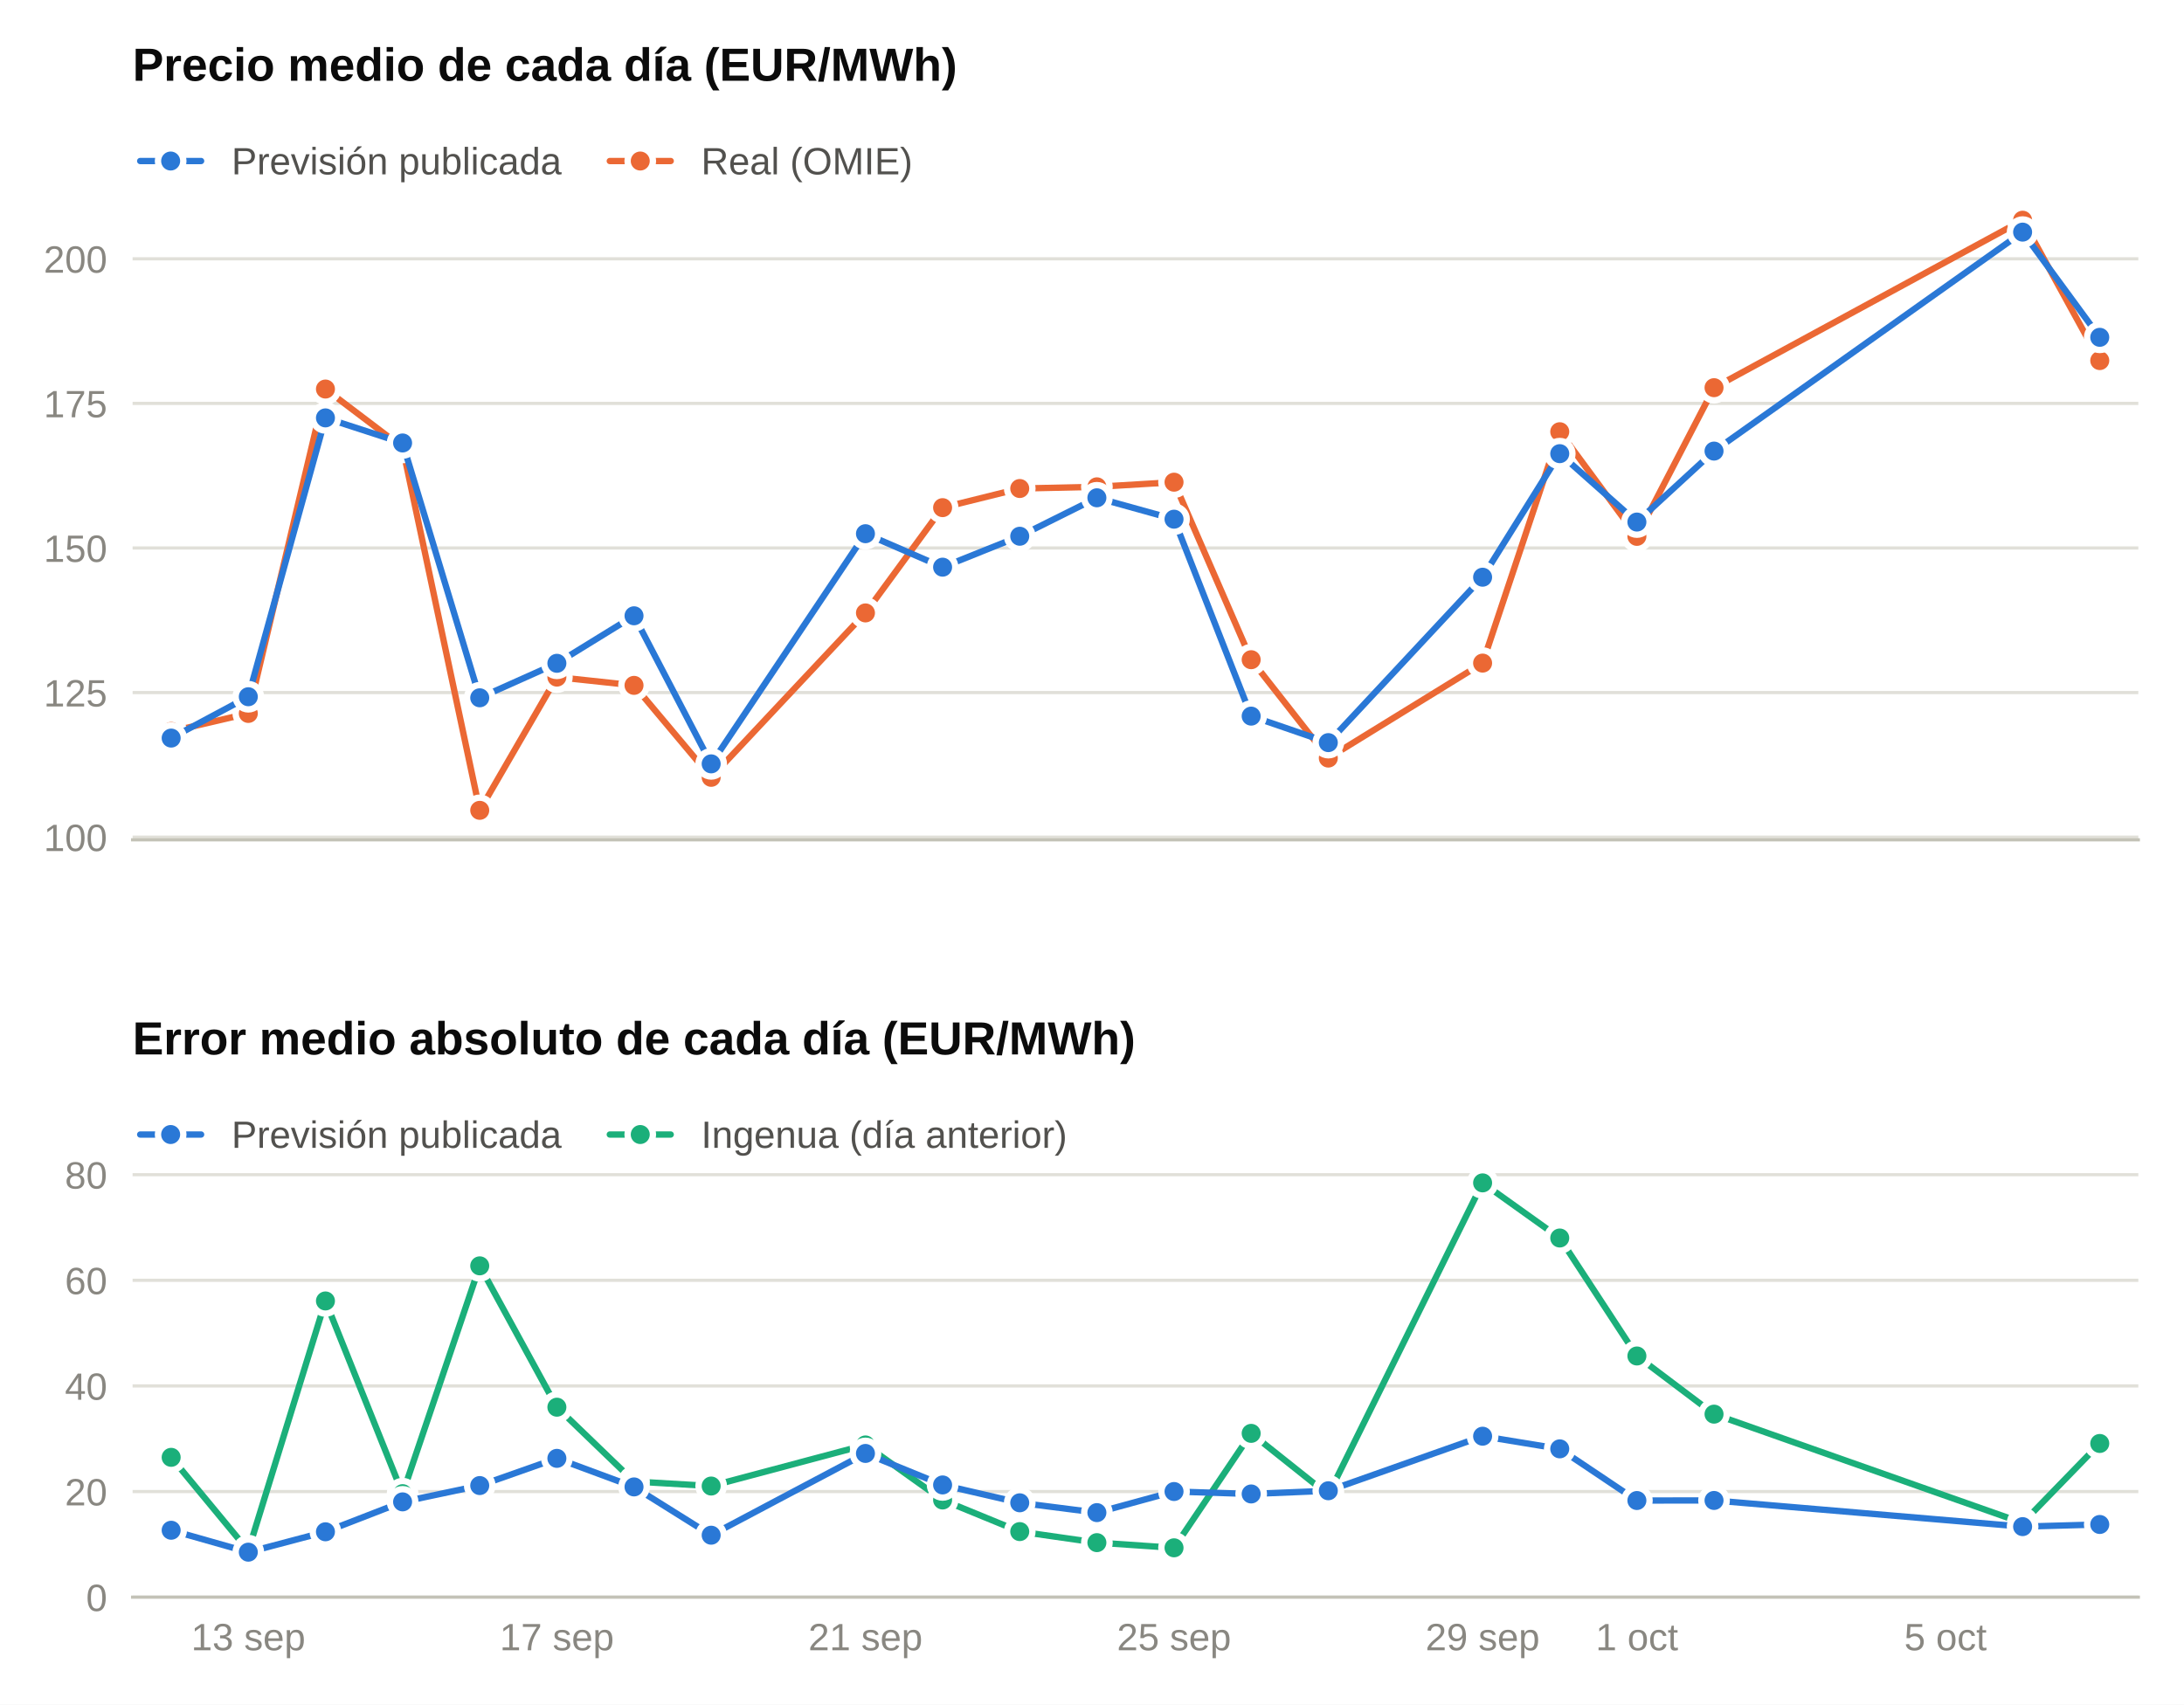
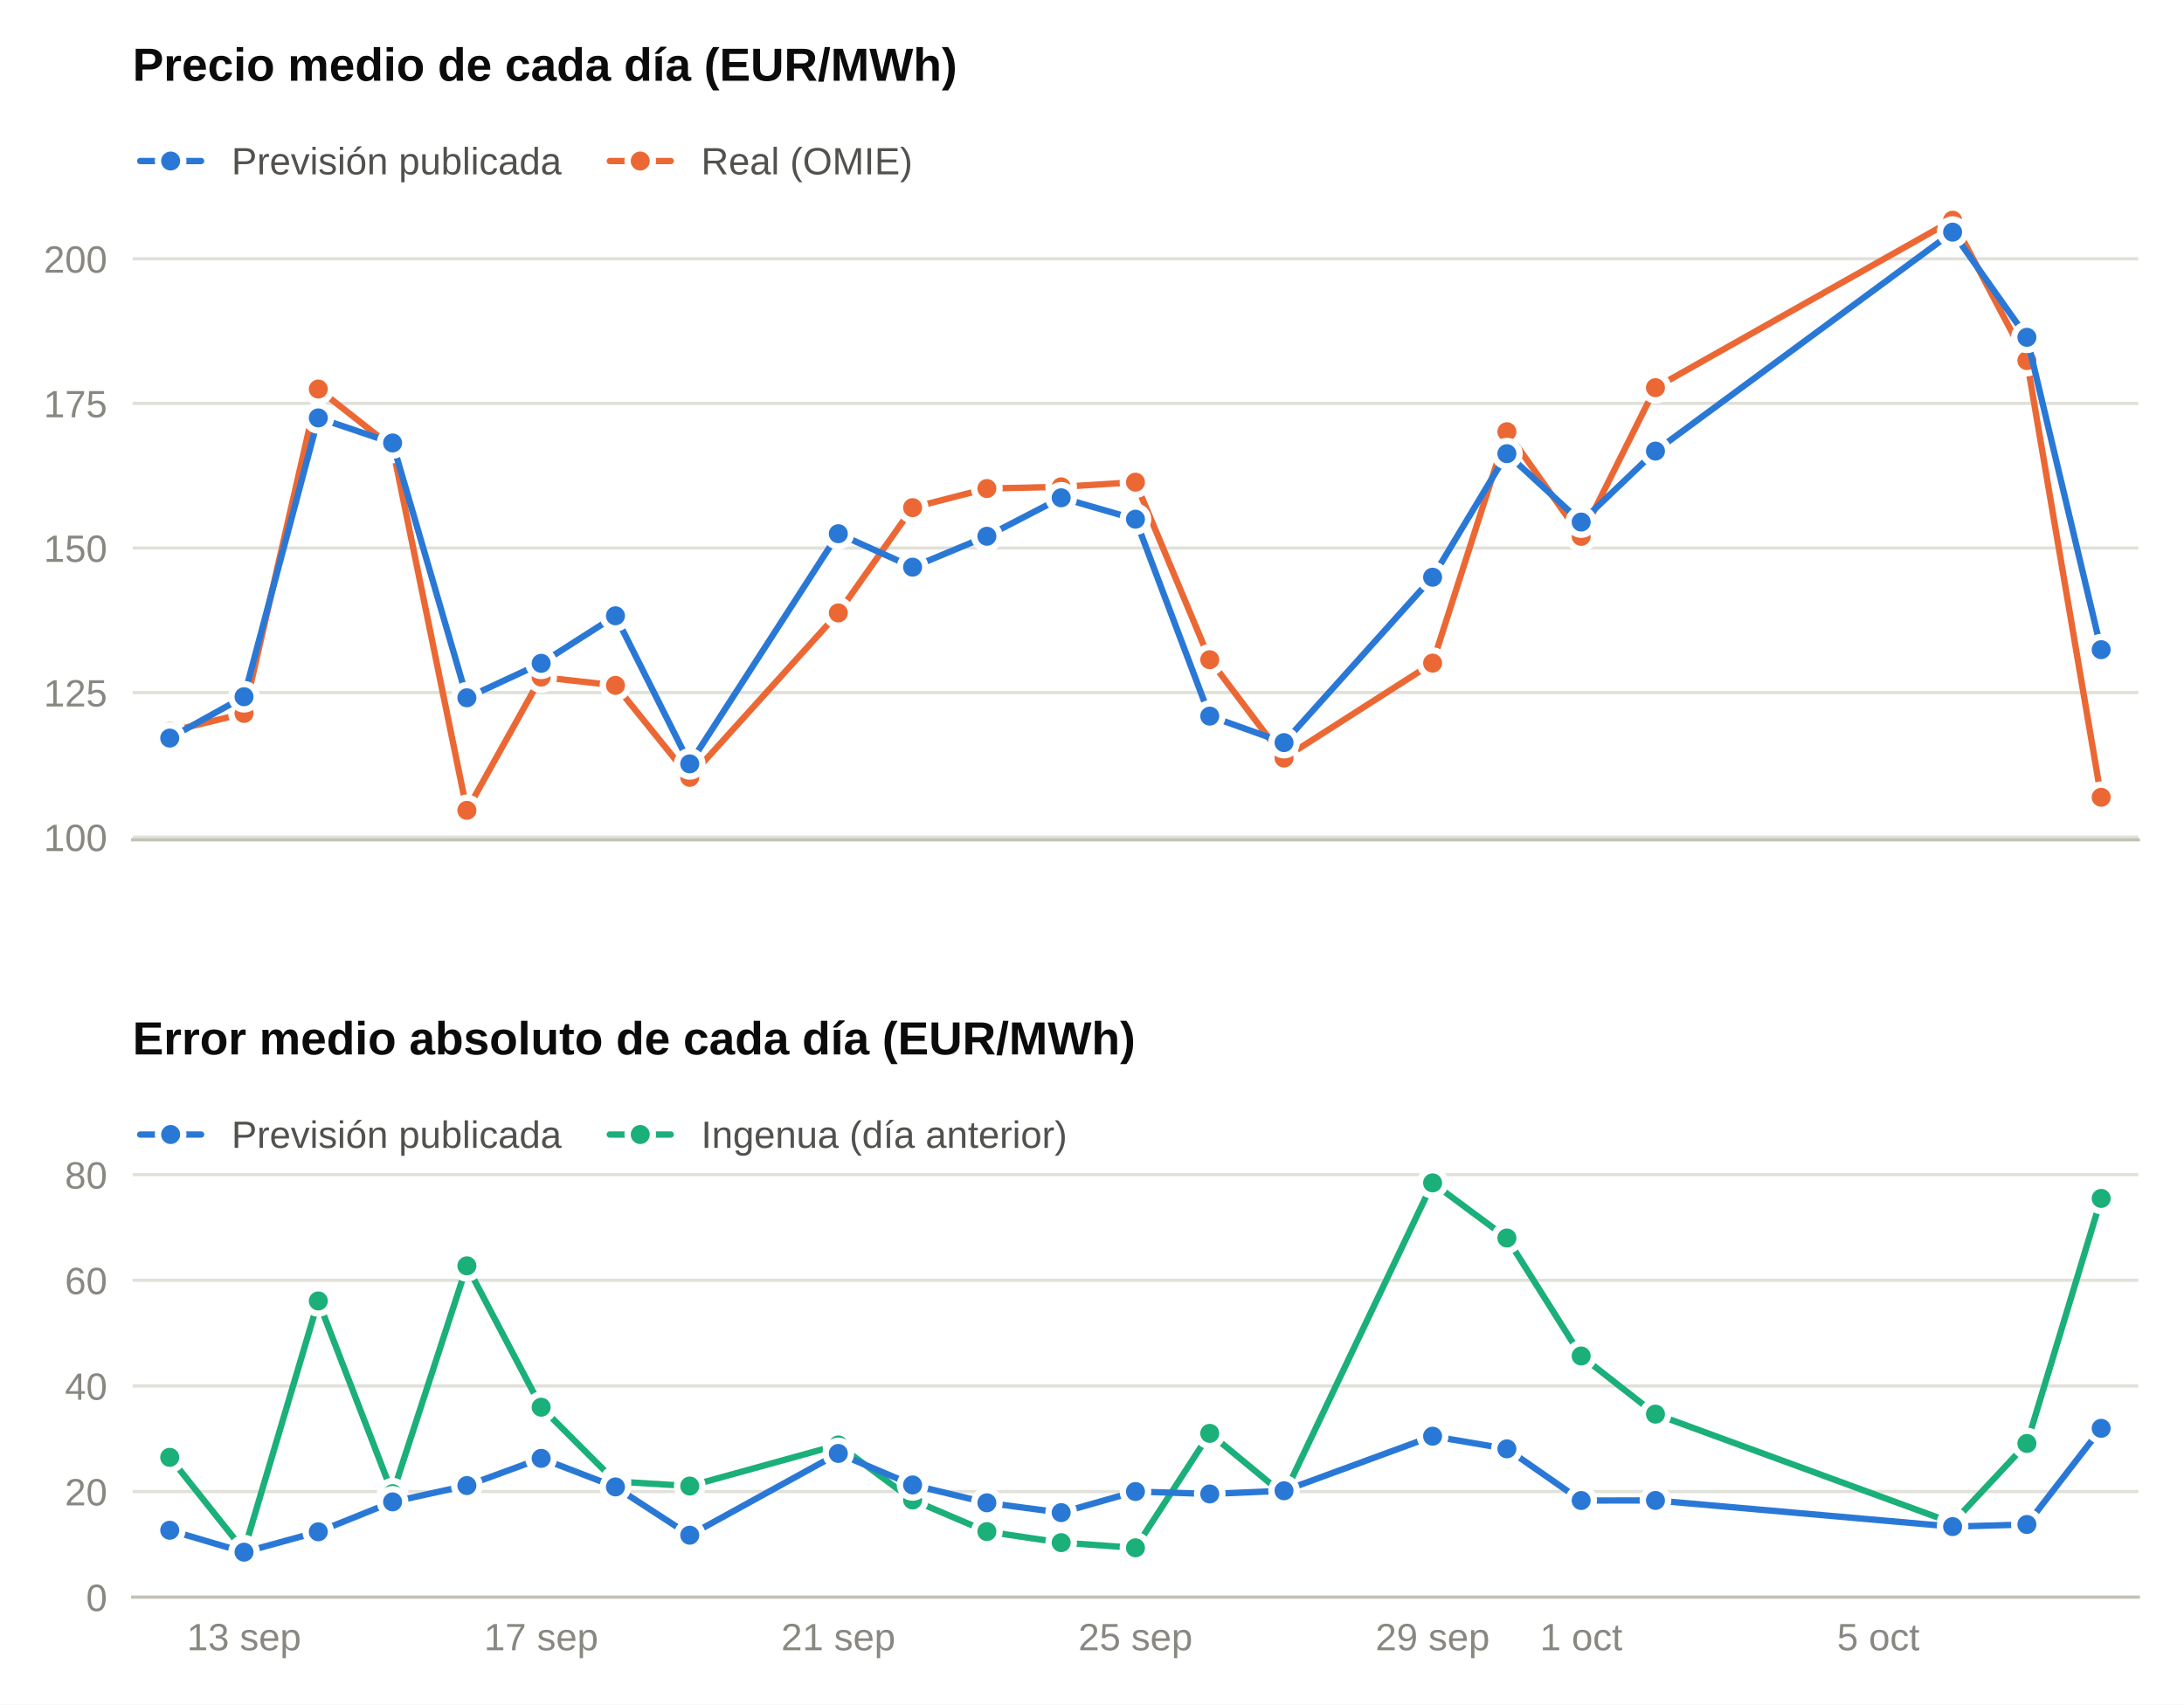
<svg xmlns="http://www.w3.org/2000/svg" xmlns:xlink="http://www.w3.org/1999/xlink" width="516.455pt" height="403.166pt" viewBox="0 0 516.455 403.166" version="1.1">
  <defs>
    <style type="text/css">*{stroke-linejoin: round; stroke-linecap: butt}</style>
  </defs>
  <g id="figure_1">
    <g id="patch_1">
      <path d="M 0 403.166  L 516.455 403.166  L 516.455 0  L 0 0  z " style="fill: #ffffff" />
    </g>
    <g id="axes_1">
      <g id="patch_2">
        <path d="M 31.355 198.629  L 505.655 198.629  L 505.655 45.103  L 31.355 45.103  z " style="fill: #ffffff" />
      </g>
      <g id="matplotlib.axis_1">
        <g id="xtick_1">
          <g id="line2d_1" />
        </g>
        <g id="xtick_2">
          <g id="line2d_2" />
        </g>
        <g id="xtick_3">
          <g id="line2d_3" />
        </g>
        <g id="xtick_4">
          <g id="line2d_4" />
        </g>
        <g id="xtick_5">
          <g id="line2d_5" />
        </g>
        <g id="xtick_6">
          <g id="line2d_6" />
        </g>
        <g id="xtick_7">
          <g id="line2d_7" />
        </g>
      </g>
      <g id="matplotlib.axis_2">
        <g id="ytick_1">
          <g id="line2d_8">
            <path d="M 31.355 197.997  L 505.655 197.997  " clip-path="url(#pcca6787718)" style="fill: none; stroke: #e1e0d9; stroke-width: 0.75; stroke-linecap: square" />
          </g>
          <g id="line2d_9" />
          <g id="text_1">
            <text style="font-size: 9px; font-family: 'Segoe UI', 'Helvetica Neue', 'Arial', 'DejaVu Sans', sans-serif; text-anchor: end; fill: #898781" x="25.355" y="201.273" transform="rotate(-0 25.35469 201.2735)">100</text>
          </g>
        </g>
        <g id="ytick_2">
          <g id="line2d_10">
            <path d="M 31.355 163.801  L 505.655 163.801  " clip-path="url(#pcca6787718)" style="fill: none; stroke: #e1e0d9; stroke-width: 0.75; stroke-linecap: square" />
          </g>
          <g id="line2d_11" />
          <g id="text_2">
            <text style="font-size: 9px; font-family: 'Segoe UI', 'Helvetica Neue', 'Arial', 'DejaVu Sans', sans-serif; text-anchor: end; fill: #898781" x="25.355" y="167.077" transform="rotate(-0 25.35469 167.0773)">125</text>
          </g>
        </g>
        <g id="ytick_3">
          <g id="line2d_12">
            <path d="M 31.355 129.605  L 505.655 129.605  " clip-path="url(#pcca6787718)" style="fill: none; stroke: #e1e0d9; stroke-width: 0.75; stroke-linecap: square" />
          </g>
          <g id="line2d_13" />
          <g id="text_3">
            <text style="font-size: 9px; font-family: 'Segoe UI', 'Helvetica Neue', 'Arial', 'DejaVu Sans', sans-serif; text-anchor: end; fill: #898781" x="25.355" y="132.881" transform="rotate(-0 25.35469 132.8811)">150</text>
          </g>
        </g>
        <g id="ytick_4">
          <g id="line2d_14">
            <path d="M 31.355 95.409  L 505.655 95.409  " clip-path="url(#pcca6787718)" style="fill: none; stroke: #e1e0d9; stroke-width: 0.75; stroke-linecap: square" />
          </g>
          <g id="line2d_15" />
          <g id="text_4">
            <text style="font-size: 9px; font-family: 'Segoe UI', 'Helvetica Neue', 'Arial', 'DejaVu Sans', sans-serif; text-anchor: end; fill: #898781" x="25.355" y="98.685" transform="rotate(-0 25.35469 98.68498)">175</text>
          </g>
        </g>
        <g id="ytick_5">
          <g id="line2d_16">
            <path d="M 31.355 61.213  L 505.655 61.213  " clip-path="url(#pcca6787718)" style="fill: none; stroke: #e1e0d9; stroke-width: 0.75; stroke-linecap: square" />
          </g>
          <g id="line2d_17" />
          <g id="text_5">
            <text style="font-size: 9px; font-family: 'Segoe UI', 'Helvetica Neue', 'Arial', 'DejaVu Sans', sans-serif; text-anchor: end; fill: #898781" x="25.355" y="64.489" transform="rotate(-0 25.35469 64.48881)">200</text>
          </g>
        </g>
      </g>
      <g id="line2d_18">
-         <path d="M 40.476 172.996  L 58.718 168.735  L 76.96 92.013  L 95.203 105.835  L 113.445 191.651  L 131.687 160.141  L 149.93 162.096  L 168.172 183.845  L 204.657 144.961  L 222.899 120.063  L 241.141 115.539  L 259.384 115.139  L 277.626 114.042  L 295.868 156.027  L 314.11 179.292  L 350.595 156.83  L 368.837 102.106  L 387.08 126.857  L 405.322 91.69  L 478.291 52.082  L 496.534 85.28  " clip-path="url(#pcca6787718)" style="fill: none; stroke: #eb6834; stroke-width: 1.5; stroke-linecap: round" />
+         <path d="M 40.138 172.996  L 57.705 168.735  L 75.271 92.013  L 92.838 105.835  L 110.405 191.651  L 127.971 160.141  L 145.538 162.096  L 163.105 183.845  L 198.238 144.961  L 215.805 120.063  L 233.371 115.539  L 250.938 115.139  L 268.505 114.042  L 286.071 156.027  L 303.638 179.292  L 338.771 156.83  L 356.338 102.106  L 373.905 126.857  L 391.471 91.69  L 461.738 52.082  L 479.305 85.28  L 496.871 188.565  " clip-path="url(#pcca6787718)" style="fill: none; stroke: #eb6834; stroke-width: 1.5; stroke-linecap: round" />
        <defs>
          <path id="m348eba89e2" d="M 0 3  C 0.796 3 1.559 2.684 2.121 2.121  C 2.684 1.559 3 0.796 3 0  C 3 -0.796 2.684 -1.559 2.121 -2.121  C 1.559 -2.684 0.796 -3 0 -3  C -0.796 -3 -1.559 -2.684 -2.121 -2.121  C -2.684 -1.559 -3 -0.796 -3 0  C -3 0.796 -2.684 1.559 -2.121 2.121  C -1.559 2.684 -0.796 3 0 3  z " style="stroke: #ffffff; stroke-width: 1.5" />
        </defs>
        <g clip-path="url(#pcca6787718)">
-           <use xlink:href="#m348eba89e2" x="40.476" y="172.996" style="fill: #eb6834; stroke: #ffffff; stroke-width: 1.5" />
-           <use xlink:href="#m348eba89e2" x="58.718" y="168.735" style="fill: #eb6834; stroke: #ffffff; stroke-width: 1.5" />
-           <use xlink:href="#m348eba89e2" x="76.96" y="92.013" style="fill: #eb6834; stroke: #ffffff; stroke-width: 1.5" />
-           <use xlink:href="#m348eba89e2" x="95.203" y="105.835" style="fill: #eb6834; stroke: #ffffff; stroke-width: 1.5" />
-           <use xlink:href="#m348eba89e2" x="113.445" y="191.651" style="fill: #eb6834; stroke: #ffffff; stroke-width: 1.5" />
-           <use xlink:href="#m348eba89e2" x="131.687" y="160.141" style="fill: #eb6834; stroke: #ffffff; stroke-width: 1.5" />
-           <use xlink:href="#m348eba89e2" x="149.93" y="162.096" style="fill: #eb6834; stroke: #ffffff; stroke-width: 1.5" />
-           <use xlink:href="#m348eba89e2" x="168.172" y="183.845" style="fill: #eb6834; stroke: #ffffff; stroke-width: 1.5" />
-           <use xlink:href="#m348eba89e2" x="204.657" y="144.961" style="fill: #eb6834; stroke: #ffffff; stroke-width: 1.5" />
-           <use xlink:href="#m348eba89e2" x="222.899" y="120.063" style="fill: #eb6834; stroke: #ffffff; stroke-width: 1.5" />
-           <use xlink:href="#m348eba89e2" x="241.141" y="115.539" style="fill: #eb6834; stroke: #ffffff; stroke-width: 1.5" />
-           <use xlink:href="#m348eba89e2" x="259.384" y="115.139" style="fill: #eb6834; stroke: #ffffff; stroke-width: 1.5" />
-           <use xlink:href="#m348eba89e2" x="277.626" y="114.042" style="fill: #eb6834; stroke: #ffffff; stroke-width: 1.5" />
-           <use xlink:href="#m348eba89e2" x="295.868" y="156.027" style="fill: #eb6834; stroke: #ffffff; stroke-width: 1.5" />
-           <use xlink:href="#m348eba89e2" x="314.11" y="179.292" style="fill: #eb6834; stroke: #ffffff; stroke-width: 1.5" />
-           <use xlink:href="#m348eba89e2" x="350.595" y="156.83" style="fill: #eb6834; stroke: #ffffff; stroke-width: 1.5" />
-           <use xlink:href="#m348eba89e2" x="368.837" y="102.106" style="fill: #eb6834; stroke: #ffffff; stroke-width: 1.5" />
-           <use xlink:href="#m348eba89e2" x="387.08" y="126.857" style="fill: #eb6834; stroke: #ffffff; stroke-width: 1.5" />
-           <use xlink:href="#m348eba89e2" x="405.322" y="91.69" style="fill: #eb6834; stroke: #ffffff; stroke-width: 1.5" />
-           <use xlink:href="#m348eba89e2" x="478.291" y="52.082" style="fill: #eb6834; stroke: #ffffff; stroke-width: 1.5" />
-           <use xlink:href="#m348eba89e2" x="496.534" y="85.28" style="fill: #eb6834; stroke: #ffffff; stroke-width: 1.5" />
+           <use xlink:href="#m348eba89e2" x="40.138" y="172.996" style="fill: #eb6834; stroke: #ffffff; stroke-width: 1.5" />
+           <use xlink:href="#m348eba89e2" x="57.705" y="168.735" style="fill: #eb6834; stroke: #ffffff; stroke-width: 1.5" />
+           <use xlink:href="#m348eba89e2" x="75.271" y="92.013" style="fill: #eb6834; stroke: #ffffff; stroke-width: 1.5" />
+           <use xlink:href="#m348eba89e2" x="92.838" y="105.835" style="fill: #eb6834; stroke: #ffffff; stroke-width: 1.5" />
+           <use xlink:href="#m348eba89e2" x="110.405" y="191.651" style="fill: #eb6834; stroke: #ffffff; stroke-width: 1.5" />
+           <use xlink:href="#m348eba89e2" x="127.971" y="160.141" style="fill: #eb6834; stroke: #ffffff; stroke-width: 1.5" />
+           <use xlink:href="#m348eba89e2" x="145.538" y="162.096" style="fill: #eb6834; stroke: #ffffff; stroke-width: 1.5" />
+           <use xlink:href="#m348eba89e2" x="163.105" y="183.845" style="fill: #eb6834; stroke: #ffffff; stroke-width: 1.5" />
+           <use xlink:href="#m348eba89e2" x="198.238" y="144.961" style="fill: #eb6834; stroke: #ffffff; stroke-width: 1.5" />
+           <use xlink:href="#m348eba89e2" x="215.805" y="120.063" style="fill: #eb6834; stroke: #ffffff; stroke-width: 1.5" />
+           <use xlink:href="#m348eba89e2" x="233.371" y="115.539" style="fill: #eb6834; stroke: #ffffff; stroke-width: 1.5" />
+           <use xlink:href="#m348eba89e2" x="250.938" y="115.139" style="fill: #eb6834; stroke: #ffffff; stroke-width: 1.5" />
+           <use xlink:href="#m348eba89e2" x="268.505" y="114.042" style="fill: #eb6834; stroke: #ffffff; stroke-width: 1.5" />
+           <use xlink:href="#m348eba89e2" x="286.071" y="156.027" style="fill: #eb6834; stroke: #ffffff; stroke-width: 1.5" />
+           <use xlink:href="#m348eba89e2" x="303.638" y="179.292" style="fill: #eb6834; stroke: #ffffff; stroke-width: 1.5" />
+           <use xlink:href="#m348eba89e2" x="338.771" y="156.83" style="fill: #eb6834; stroke: #ffffff; stroke-width: 1.5" />
+           <use xlink:href="#m348eba89e2" x="356.338" y="102.106" style="fill: #eb6834; stroke: #ffffff; stroke-width: 1.5" />
+           <use xlink:href="#m348eba89e2" x="373.905" y="126.857" style="fill: #eb6834; stroke: #ffffff; stroke-width: 1.5" />
+           <use xlink:href="#m348eba89e2" x="391.471" y="91.69" style="fill: #eb6834; stroke: #ffffff; stroke-width: 1.5" />
+           <use xlink:href="#m348eba89e2" x="461.738" y="52.082" style="fill: #eb6834; stroke: #ffffff; stroke-width: 1.5" />
+           <use xlink:href="#m348eba89e2" x="479.305" y="85.28" style="fill: #eb6834; stroke: #ffffff; stroke-width: 1.5" />
+           <use xlink:href="#m348eba89e2" x="496.871" y="188.565" style="fill: #eb6834; stroke: #ffffff; stroke-width: 1.5" />
        </g>
      </g>
      <g id="patch_3">
        <path d="M 31.355 198.629  L 505.655 198.629  " style="fill: none; stroke: #c3c2b7; stroke-width: 0.75; stroke-linejoin: miter; stroke-linecap: square" />
      </g>
      <g id="line2d_19">
-         <path d="M 40.476 174.563  L 58.718 164.785  L 76.96 98.835  L 95.203 104.766  L 113.445 165.035  L 131.687 156.877  L 149.93 145.64  L 168.172 180.659  L 204.657 126.227  L 222.899 134.141  L 241.141 126.827  L 259.384 117.732  L 277.626 122.792  L 295.868 169.369  L 314.11 175.635  L 350.595 136.515  L 368.837 107.296  L 387.08 123.47  L 405.322 106.687  L 478.291 54.899  L 496.534 79.778  " clip-path="url(#pcca6787718)" style="fill: none; stroke: #2a78d6; stroke-width: 1.5; stroke-linecap: round" />
+         <path d="M 40.138 174.563  L 57.705 164.785  L 75.271 98.835  L 92.838 104.766  L 110.405 165.035  L 127.971 156.877  L 145.538 145.64  L 163.105 180.659  L 198.238 126.227  L 215.805 134.141  L 233.371 126.827  L 250.938 117.732  L 268.505 122.792  L 286.071 169.369  L 303.638 175.635  L 338.771 136.515  L 356.338 107.296  L 373.905 123.47  L 391.471 106.687  L 461.738 54.899  L 479.305 79.778  L 496.871 153.653  " clip-path="url(#pcca6787718)" style="fill: none; stroke: #2a78d6; stroke-width: 1.5; stroke-linecap: round" />
        <defs>
          <path id="m79700483b9" d="M 0 3  C 0.796 3 1.559 2.684 2.121 2.121  C 2.684 1.559 3 0.796 3 0  C 3 -0.796 2.684 -1.559 2.121 -2.121  C 1.559 -2.684 0.796 -3 0 -3  C -0.796 -3 -1.559 -2.684 -2.121 -2.121  C -2.684 -1.559 -3 -0.796 -3 0  C -3 0.796 -2.684 1.559 -2.121 2.121  C -1.559 2.684 -0.796 3 0 3  z " style="stroke: #ffffff; stroke-width: 1.5" />
        </defs>
        <g clip-path="url(#pcca6787718)">
-           <use xlink:href="#m79700483b9" x="40.476" y="174.563" style="fill: #2a78d6; stroke: #ffffff; stroke-width: 1.5" />
-           <use xlink:href="#m79700483b9" x="58.718" y="164.785" style="fill: #2a78d6; stroke: #ffffff; stroke-width: 1.5" />
-           <use xlink:href="#m79700483b9" x="76.96" y="98.835" style="fill: #2a78d6; stroke: #ffffff; stroke-width: 1.5" />
-           <use xlink:href="#m79700483b9" x="95.203" y="104.766" style="fill: #2a78d6; stroke: #ffffff; stroke-width: 1.5" />
-           <use xlink:href="#m79700483b9" x="113.445" y="165.035" style="fill: #2a78d6; stroke: #ffffff; stroke-width: 1.5" />
-           <use xlink:href="#m79700483b9" x="131.687" y="156.877" style="fill: #2a78d6; stroke: #ffffff; stroke-width: 1.5" />
-           <use xlink:href="#m79700483b9" x="149.93" y="145.64" style="fill: #2a78d6; stroke: #ffffff; stroke-width: 1.5" />
-           <use xlink:href="#m79700483b9" x="168.172" y="180.659" style="fill: #2a78d6; stroke: #ffffff; stroke-width: 1.5" />
-           <use xlink:href="#m79700483b9" x="204.657" y="126.227" style="fill: #2a78d6; stroke: #ffffff; stroke-width: 1.5" />
-           <use xlink:href="#m79700483b9" x="222.899" y="134.141" style="fill: #2a78d6; stroke: #ffffff; stroke-width: 1.5" />
-           <use xlink:href="#m79700483b9" x="241.141" y="126.827" style="fill: #2a78d6; stroke: #ffffff; stroke-width: 1.5" />
-           <use xlink:href="#m79700483b9" x="259.384" y="117.732" style="fill: #2a78d6; stroke: #ffffff; stroke-width: 1.5" />
-           <use xlink:href="#m79700483b9" x="277.626" y="122.792" style="fill: #2a78d6; stroke: #ffffff; stroke-width: 1.5" />
-           <use xlink:href="#m79700483b9" x="295.868" y="169.369" style="fill: #2a78d6; stroke: #ffffff; stroke-width: 1.5" />
-           <use xlink:href="#m79700483b9" x="314.11" y="175.635" style="fill: #2a78d6; stroke: #ffffff; stroke-width: 1.5" />
-           <use xlink:href="#m79700483b9" x="350.595" y="136.515" style="fill: #2a78d6; stroke: #ffffff; stroke-width: 1.5" />
-           <use xlink:href="#m79700483b9" x="368.837" y="107.296" style="fill: #2a78d6; stroke: #ffffff; stroke-width: 1.5" />
-           <use xlink:href="#m79700483b9" x="387.08" y="123.47" style="fill: #2a78d6; stroke: #ffffff; stroke-width: 1.5" />
-           <use xlink:href="#m79700483b9" x="405.322" y="106.687" style="fill: #2a78d6; stroke: #ffffff; stroke-width: 1.5" />
-           <use xlink:href="#m79700483b9" x="478.291" y="54.899" style="fill: #2a78d6; stroke: #ffffff; stroke-width: 1.5" />
-           <use xlink:href="#m79700483b9" x="496.534" y="79.778" style="fill: #2a78d6; stroke: #ffffff; stroke-width: 1.5" />
+           <use xlink:href="#m79700483b9" x="40.138" y="174.563" style="fill: #2a78d6; stroke: #ffffff; stroke-width: 1.5" />
+           <use xlink:href="#m79700483b9" x="57.705" y="164.785" style="fill: #2a78d6; stroke: #ffffff; stroke-width: 1.5" />
+           <use xlink:href="#m79700483b9" x="75.271" y="98.835" style="fill: #2a78d6; stroke: #ffffff; stroke-width: 1.5" />
+           <use xlink:href="#m79700483b9" x="92.838" y="104.766" style="fill: #2a78d6; stroke: #ffffff; stroke-width: 1.5" />
+           <use xlink:href="#m79700483b9" x="110.405" y="165.035" style="fill: #2a78d6; stroke: #ffffff; stroke-width: 1.5" />
+           <use xlink:href="#m79700483b9" x="127.971" y="156.877" style="fill: #2a78d6; stroke: #ffffff; stroke-width: 1.5" />
+           <use xlink:href="#m79700483b9" x="145.538" y="145.64" style="fill: #2a78d6; stroke: #ffffff; stroke-width: 1.5" />
+           <use xlink:href="#m79700483b9" x="163.105" y="180.659" style="fill: #2a78d6; stroke: #ffffff; stroke-width: 1.5" />
+           <use xlink:href="#m79700483b9" x="198.238" y="126.227" style="fill: #2a78d6; stroke: #ffffff; stroke-width: 1.5" />
+           <use xlink:href="#m79700483b9" x="215.805" y="134.141" style="fill: #2a78d6; stroke: #ffffff; stroke-width: 1.5" />
+           <use xlink:href="#m79700483b9" x="233.371" y="126.827" style="fill: #2a78d6; stroke: #ffffff; stroke-width: 1.5" />
+           <use xlink:href="#m79700483b9" x="250.938" y="117.732" style="fill: #2a78d6; stroke: #ffffff; stroke-width: 1.5" />
+           <use xlink:href="#m79700483b9" x="268.505" y="122.792" style="fill: #2a78d6; stroke: #ffffff; stroke-width: 1.5" />
+           <use xlink:href="#m79700483b9" x="286.071" y="169.369" style="fill: #2a78d6; stroke: #ffffff; stroke-width: 1.5" />
+           <use xlink:href="#m79700483b9" x="303.638" y="175.635" style="fill: #2a78d6; stroke: #ffffff; stroke-width: 1.5" />
+           <use xlink:href="#m79700483b9" x="338.771" y="136.515" style="fill: #2a78d6; stroke: #ffffff; stroke-width: 1.5" />
+           <use xlink:href="#m79700483b9" x="356.338" y="107.296" style="fill: #2a78d6; stroke: #ffffff; stroke-width: 1.5" />
+           <use xlink:href="#m79700483b9" x="373.905" y="123.47" style="fill: #2a78d6; stroke: #ffffff; stroke-width: 1.5" />
+           <use xlink:href="#m79700483b9" x="391.471" y="106.687" style="fill: #2a78d6; stroke: #ffffff; stroke-width: 1.5" />
+           <use xlink:href="#m79700483b9" x="461.738" y="54.899" style="fill: #2a78d6; stroke: #ffffff; stroke-width: 1.5" />
+           <use xlink:href="#m79700483b9" x="479.305" y="79.778" style="fill: #2a78d6; stroke: #ffffff; stroke-width: 1.5" />
+           <use xlink:href="#m79700483b9" x="496.871" y="153.653" style="fill: #2a78d6; stroke: #ffffff; stroke-width: 1.5" />
        </g>
      </g>
      <g id="text_6">
        <text style="font-weight: 600; font-size: 11px; font-family: 'Segoe UI', 'Helvetica Neue', 'Arial', 'DejaVu Sans', sans-serif; text-anchor: start; fill: #0b0b0b" x="31.355" y="19.103" transform="rotate(-0 31.35469 19.10328)">Precio medio de cada día (EUR/MWh)</text>
      </g>
      <g id="legend_1">
        <g id="line2d_20">
          <path d="M 33.155 38.083  L 40.355 38.083  L 47.555 38.083  " style="fill: none; stroke: #2a78d6; stroke-width: 1.5; stroke-linecap: round" />
          <g>
            <use xlink:href="#m79700483b9" x="40.355" y="38.083" style="fill: #2a78d6; stroke: #ffffff; stroke-width: 1.5" />
          </g>
        </g>
        <g id="text_7">
          <text style="font-size: 9px; font-family: 'Segoe UI', 'Helvetica Neue', 'Arial', 'DejaVu Sans', sans-serif; text-anchor: start; fill: #52514e" x="54.755" y="41.233" transform="rotate(-0 54.75469 41.23328)">Previsión publicada</text>
        </g>
        <g id="line2d_21">
          <path d="M 144.203 38.083  L 151.403 38.083  L 158.603 38.083  " style="fill: none; stroke: #eb6834; stroke-width: 1.5; stroke-linecap: round" />
          <g>
            <use xlink:href="#m348eba89e2" x="151.403" y="38.083" style="fill: #eb6834; stroke: #ffffff; stroke-width: 1.5" />
          </g>
        </g>
        <g id="text_8">
          <text style="font-size: 9px; font-family: 'Segoe UI', 'Helvetica Neue', 'Arial', 'DejaVu Sans', sans-serif; text-anchor: start; fill: #52514e" x="165.803" y="41.233" transform="rotate(-0 165.8034 41.23328)">Real (OMIE)</text>
        </g>
      </g>
    </g>
    <g id="axes_2">
      <g id="patch_4">
        <path d="M 31.355 377.743  L 505.655 377.743  L 505.655 275.393  L 31.355 275.393  z " style="fill: #ffffff" />
      </g>
      <g id="matplotlib.axis_3">
        <g id="xtick_8">
          <g id="line2d_22" />
          <g id="text_9">
-             <text style="font-size: 9px; font-family: 'Segoe UI', 'Helvetica Neue', 'Arial', 'DejaVu Sans', sans-serif; text-anchor: middle; fill: #898781" x="58.718" y="390.296" transform="rotate(-0 58.71815 390.2955)">13 sep</text>
+             <text style="font-size: 9px; font-family: 'Segoe UI', 'Helvetica Neue', 'Arial', 'DejaVu Sans', sans-serif; text-anchor: middle; fill: #898781" x="57.705" y="390.296" transform="rotate(-0 57.70469 390.2955)">13 sep</text>
          </g>
        </g>
        <g id="xtick_9">
          <g id="line2d_23" />
          <g id="text_10">
-             <text style="font-size: 9px; font-family: 'Segoe UI', 'Helvetica Neue', 'Arial', 'DejaVu Sans', sans-serif; text-anchor: middle; fill: #898781" x="131.687" y="390.296" transform="rotate(-0 131.6874 390.2955)">17 sep</text>
+             <text style="font-size: 9px; font-family: 'Segoe UI', 'Helvetica Neue', 'Arial', 'DejaVu Sans', sans-serif; text-anchor: middle; fill: #898781" x="127.971" y="390.296" transform="rotate(-0 127.9714 390.2955)">17 sep</text>
          </g>
        </g>
        <g id="xtick_10">
          <g id="line2d_24" />
          <g id="text_11">
-             <text style="font-size: 9px; font-family: 'Segoe UI', 'Helvetica Neue', 'Arial', 'DejaVu Sans', sans-serif; text-anchor: middle; fill: #898781" x="204.657" y="390.296" transform="rotate(-0 204.6566 390.2955)">21 sep</text>
+             <text style="font-size: 9px; font-family: 'Segoe UI', 'Helvetica Neue', 'Arial', 'DejaVu Sans', sans-serif; text-anchor: middle; fill: #898781" x="198.238" y="390.296" transform="rotate(-0 198.238 390.2955)">21 sep</text>
          </g>
        </g>
        <g id="xtick_11">
          <g id="line2d_25" />
          <g id="text_12">
-             <text style="font-size: 9px; font-family: 'Segoe UI', 'Helvetica Neue', 'Arial', 'DejaVu Sans', sans-serif; text-anchor: middle; fill: #898781" x="277.626" y="390.296" transform="rotate(-0 277.6258 390.2955)">25 sep</text>
+             <text style="font-size: 9px; font-family: 'Segoe UI', 'Helvetica Neue', 'Arial', 'DejaVu Sans', sans-serif; text-anchor: middle; fill: #898781" x="268.505" y="390.296" transform="rotate(-0 268.5047 390.2955)">25 sep</text>
          </g>
        </g>
        <g id="xtick_12">
          <g id="line2d_26" />
          <g id="text_13">
-             <text style="font-size: 9px; font-family: 'Segoe UI', 'Helvetica Neue', 'Arial', 'DejaVu Sans', sans-serif; text-anchor: middle; fill: #898781" x="350.595" y="390.296" transform="rotate(-0 350.5951 390.2955)">29 sep</text>
+             <text style="font-size: 9px; font-family: 'Segoe UI', 'Helvetica Neue', 'Arial', 'DejaVu Sans', sans-serif; text-anchor: middle; fill: #898781" x="338.771" y="390.296" transform="rotate(-0 338.7714 390.2955)">29 sep</text>
          </g>
        </g>
        <g id="xtick_13">
          <g id="line2d_27" />
          <g id="text_14">
-             <text style="font-size: 9px; font-family: 'Segoe UI', 'Helvetica Neue', 'Arial', 'DejaVu Sans', sans-serif; text-anchor: middle; fill: #898781" x="387.08" y="390.296" transform="rotate(-0 387.0797 390.2955)">1 oct</text>
+             <text style="font-size: 9px; font-family: 'Segoe UI', 'Helvetica Neue', 'Arial', 'DejaVu Sans', sans-serif; text-anchor: middle; fill: #898781" x="373.905" y="390.296" transform="rotate(-0 373.9047 390.2955)">1 oct</text>
          </g>
        </g>
        <g id="xtick_14">
          <g id="line2d_28" />
          <g id="text_15">
-             <text style="font-size: 9px; font-family: 'Segoe UI', 'Helvetica Neue', 'Arial', 'DejaVu Sans', sans-serif; text-anchor: middle; fill: #898781" x="460.049" y="390.296" transform="rotate(-0 460.0489 390.2955)">5 oct</text>
+             <text style="font-size: 9px; font-family: 'Segoe UI', 'Helvetica Neue', 'Arial', 'DejaVu Sans', sans-serif; text-anchor: middle; fill: #898781" x="444.171" y="390.296" transform="rotate(-0 444.1714 390.2955)">5 oct</text>
          </g>
        </g>
      </g>
      <g id="matplotlib.axis_4">
        <g id="ytick_6">
          <g id="line2d_29">
            <path d="M 31.355 377.743  L 505.655 377.743  " clip-path="url(#pa7844a86a4)" style="fill: none; stroke: #e1e0d9; stroke-width: 0.75; stroke-linecap: square" />
          </g>
          <g id="line2d_30" />
          <g id="text_16">
            <text style="font-size: 9px; font-family: 'Segoe UI', 'Helvetica Neue', 'Arial', 'DejaVu Sans', sans-serif; text-anchor: end; fill: #898781" x="25.355" y="381.019" transform="rotate(-0 25.35469 381.0194)">0</text>
          </g>
        </g>
        <g id="ytick_7">
          <g id="line2d_31">
            <path d="M 31.355 352.763  L 505.655 352.763  " clip-path="url(#pa7844a86a4)" style="fill: none; stroke: #e1e0d9; stroke-width: 0.75; stroke-linecap: square" />
          </g>
          <g id="line2d_32" />
          <g id="text_17">
            <text style="font-size: 9px; font-family: 'Segoe UI', 'Helvetica Neue', 'Arial', 'DejaVu Sans', sans-serif; text-anchor: end; fill: #898781" x="25.355" y="356.039" transform="rotate(-0 25.35469 356.0392)">20</text>
          </g>
        </g>
        <g id="ytick_8">
          <g id="line2d_33">
            <path d="M 31.355 327.783  L 505.655 327.783  " clip-path="url(#pa7844a86a4)" style="fill: none; stroke: #e1e0d9; stroke-width: 0.75; stroke-linecap: square" />
          </g>
          <g id="line2d_34" />
          <g id="text_18">
            <text style="font-size: 9px; font-family: 'Segoe UI', 'Helvetica Neue', 'Arial', 'DejaVu Sans', sans-serif; text-anchor: end; fill: #898781" x="25.355" y="331.059" transform="rotate(-0 25.35469 331.059)">40</text>
          </g>
        </g>
        <g id="ytick_9">
          <g id="line2d_35">
            <path d="M 31.355 302.803  L 505.655 302.803  " clip-path="url(#pa7844a86a4)" style="fill: none; stroke: #e1e0d9; stroke-width: 0.75; stroke-linecap: square" />
          </g>
          <g id="line2d_36" />
          <g id="text_19">
            <text style="font-size: 9px; font-family: 'Segoe UI', 'Helvetica Neue', 'Arial', 'DejaVu Sans', sans-serif; text-anchor: end; fill: #898781" x="25.355" y="306.079" transform="rotate(-0 25.35469 306.0788)">60</text>
          </g>
        </g>
        <g id="ytick_10">
          <g id="line2d_37">
            <path d="M 31.355 277.822  L 505.655 277.822  " clip-path="url(#pa7844a86a4)" style="fill: none; stroke: #e1e0d9; stroke-width: 0.75; stroke-linecap: square" />
          </g>
          <g id="line2d_38" />
          <g id="text_20">
            <text style="font-size: 9px; font-family: 'Segoe UI', 'Helvetica Neue', 'Arial', 'DejaVu Sans', sans-serif; text-anchor: end; fill: #898781" x="25.355" y="281.099" transform="rotate(-0 25.35469 281.0986)">80</text>
          </g>
        </g>
      </g>
      <g id="line2d_39">
-         <path d="M 40.476 344.673  L 58.718 366.743  L 76.96 307.687  L 95.203 353.265  L 113.445 299.383  L 131.687 332.814  L 149.93 350.389  L 168.172 351.461  L 204.657 341.743  L 222.899 354.761  L 241.141 362.235  L 259.384 364.848  L 277.626 366.072  L 295.868 339.004  L 314.11 353.535  L 350.595 279.76  L 368.837 292.8  L 387.08 320.702  L 405.322 334.459  L 478.291 360.185  L 496.534 341.394  " clip-path="url(#pa7844a86a4)" style="fill: none; stroke: #1baf7a; stroke-width: 1.5; stroke-linecap: round" />
+         <path d="M 40.138 344.673  L 57.705 366.743  L 75.271 307.687  L 92.838 353.265  L 110.405 299.383  L 127.971 332.814  L 145.538 350.389  L 163.105 351.461  L 198.238 341.743  L 215.805 354.761  L 233.371 362.235  L 250.938 364.848  L 268.505 366.072  L 286.071 339.004  L 303.638 353.535  L 338.771 279.76  L 356.338 292.8  L 373.905 320.702  L 391.471 334.459  L 461.738 360.185  L 479.305 341.394  L 496.871 283.432  " clip-path="url(#pa7844a86a4)" style="fill: none; stroke: #1baf7a; stroke-width: 1.5; stroke-linecap: round" />
        <defs>
          <path id="m23fb859ee0" d="M 0 3  C 0.796 3 1.559 2.684 2.121 2.121  C 2.684 1.559 3 0.796 3 0  C 3 -0.796 2.684 -1.559 2.121 -2.121  C 1.559 -2.684 0.796 -3 0 -3  C -0.796 -3 -1.559 -2.684 -2.121 -2.121  C -2.684 -1.559 -3 -0.796 -3 0  C -3 0.796 -2.684 1.559 -2.121 2.121  C -1.559 2.684 -0.796 3 0 3  z " style="stroke: #ffffff; stroke-width: 1.5" />
        </defs>
        <g clip-path="url(#pa7844a86a4)">
-           <use xlink:href="#m23fb859ee0" x="40.476" y="344.673" style="fill: #1baf7a; stroke: #ffffff; stroke-width: 1.5" />
-           <use xlink:href="#m23fb859ee0" x="58.718" y="366.743" style="fill: #1baf7a; stroke: #ffffff; stroke-width: 1.5" />
-           <use xlink:href="#m23fb859ee0" x="76.96" y="307.687" style="fill: #1baf7a; stroke: #ffffff; stroke-width: 1.5" />
-           <use xlink:href="#m23fb859ee0" x="95.203" y="353.265" style="fill: #1baf7a; stroke: #ffffff; stroke-width: 1.5" />
-           <use xlink:href="#m23fb859ee0" x="113.445" y="299.383" style="fill: #1baf7a; stroke: #ffffff; stroke-width: 1.5" />
-           <use xlink:href="#m23fb859ee0" x="131.687" y="332.814" style="fill: #1baf7a; stroke: #ffffff; stroke-width: 1.5" />
-           <use xlink:href="#m23fb859ee0" x="149.93" y="350.389" style="fill: #1baf7a; stroke: #ffffff; stroke-width: 1.5" />
-           <use xlink:href="#m23fb859ee0" x="168.172" y="351.461" style="fill: #1baf7a; stroke: #ffffff; stroke-width: 1.5" />
-           <use xlink:href="#m23fb859ee0" x="204.657" y="341.743" style="fill: #1baf7a; stroke: #ffffff; stroke-width: 1.5" />
-           <use xlink:href="#m23fb859ee0" x="222.899" y="354.761" style="fill: #1baf7a; stroke: #ffffff; stroke-width: 1.5" />
-           <use xlink:href="#m23fb859ee0" x="241.141" y="362.235" style="fill: #1baf7a; stroke: #ffffff; stroke-width: 1.5" />
-           <use xlink:href="#m23fb859ee0" x="259.384" y="364.848" style="fill: #1baf7a; stroke: #ffffff; stroke-width: 1.5" />
-           <use xlink:href="#m23fb859ee0" x="277.626" y="366.072" style="fill: #1baf7a; stroke: #ffffff; stroke-width: 1.5" />
-           <use xlink:href="#m23fb859ee0" x="295.868" y="339.004" style="fill: #1baf7a; stroke: #ffffff; stroke-width: 1.5" />
-           <use xlink:href="#m23fb859ee0" x="314.11" y="353.535" style="fill: #1baf7a; stroke: #ffffff; stroke-width: 1.5" />
-           <use xlink:href="#m23fb859ee0" x="350.595" y="279.76" style="fill: #1baf7a; stroke: #ffffff; stroke-width: 1.5" />
-           <use xlink:href="#m23fb859ee0" x="368.837" y="292.8" style="fill: #1baf7a; stroke: #ffffff; stroke-width: 1.5" />
-           <use xlink:href="#m23fb859ee0" x="387.08" y="320.702" style="fill: #1baf7a; stroke: #ffffff; stroke-width: 1.5" />
-           <use xlink:href="#m23fb859ee0" x="405.322" y="334.459" style="fill: #1baf7a; stroke: #ffffff; stroke-width: 1.5" />
-           <use xlink:href="#m23fb859ee0" x="478.291" y="360.185" style="fill: #1baf7a; stroke: #ffffff; stroke-width: 1.5" />
-           <use xlink:href="#m23fb859ee0" x="496.534" y="341.394" style="fill: #1baf7a; stroke: #ffffff; stroke-width: 1.5" />
+           <use xlink:href="#m23fb859ee0" x="40.138" y="344.673" style="fill: #1baf7a; stroke: #ffffff; stroke-width: 1.5" />
+           <use xlink:href="#m23fb859ee0" x="57.705" y="366.743" style="fill: #1baf7a; stroke: #ffffff; stroke-width: 1.5" />
+           <use xlink:href="#m23fb859ee0" x="75.271" y="307.687" style="fill: #1baf7a; stroke: #ffffff; stroke-width: 1.5" />
+           <use xlink:href="#m23fb859ee0" x="92.838" y="353.265" style="fill: #1baf7a; stroke: #ffffff; stroke-width: 1.5" />
+           <use xlink:href="#m23fb859ee0" x="110.405" y="299.383" style="fill: #1baf7a; stroke: #ffffff; stroke-width: 1.5" />
+           <use xlink:href="#m23fb859ee0" x="127.971" y="332.814" style="fill: #1baf7a; stroke: #ffffff; stroke-width: 1.5" />
+           <use xlink:href="#m23fb859ee0" x="145.538" y="350.389" style="fill: #1baf7a; stroke: #ffffff; stroke-width: 1.5" />
+           <use xlink:href="#m23fb859ee0" x="163.105" y="351.461" style="fill: #1baf7a; stroke: #ffffff; stroke-width: 1.5" />
+           <use xlink:href="#m23fb859ee0" x="198.238" y="341.743" style="fill: #1baf7a; stroke: #ffffff; stroke-width: 1.5" />
+           <use xlink:href="#m23fb859ee0" x="215.805" y="354.761" style="fill: #1baf7a; stroke: #ffffff; stroke-width: 1.5" />
+           <use xlink:href="#m23fb859ee0" x="233.371" y="362.235" style="fill: #1baf7a; stroke: #ffffff; stroke-width: 1.5" />
+           <use xlink:href="#m23fb859ee0" x="250.938" y="364.848" style="fill: #1baf7a; stroke: #ffffff; stroke-width: 1.5" />
+           <use xlink:href="#m23fb859ee0" x="268.505" y="366.072" style="fill: #1baf7a; stroke: #ffffff; stroke-width: 1.5" />
+           <use xlink:href="#m23fb859ee0" x="286.071" y="339.004" style="fill: #1baf7a; stroke: #ffffff; stroke-width: 1.5" />
+           <use xlink:href="#m23fb859ee0" x="303.638" y="353.535" style="fill: #1baf7a; stroke: #ffffff; stroke-width: 1.5" />
+           <use xlink:href="#m23fb859ee0" x="338.771" y="279.76" style="fill: #1baf7a; stroke: #ffffff; stroke-width: 1.5" />
+           <use xlink:href="#m23fb859ee0" x="356.338" y="292.8" style="fill: #1baf7a; stroke: #ffffff; stroke-width: 1.5" />
+           <use xlink:href="#m23fb859ee0" x="373.905" y="320.702" style="fill: #1baf7a; stroke: #ffffff; stroke-width: 1.5" />
+           <use xlink:href="#m23fb859ee0" x="391.471" y="334.459" style="fill: #1baf7a; stroke: #ffffff; stroke-width: 1.5" />
+           <use xlink:href="#m23fb859ee0" x="461.738" y="360.185" style="fill: #1baf7a; stroke: #ffffff; stroke-width: 1.5" />
+           <use xlink:href="#m23fb859ee0" x="479.305" y="341.394" style="fill: #1baf7a; stroke: #ffffff; stroke-width: 1.5" />
+           <use xlink:href="#m23fb859ee0" x="496.871" y="283.432" style="fill: #1baf7a; stroke: #ffffff; stroke-width: 1.5" />
        </g>
      </g>
      <g id="patch_5">
        <path d="M 31.355 377.743  L 505.655 377.743  " style="fill: none; stroke: #c3c2b7; stroke-width: 0.75; stroke-linejoin: miter; stroke-linecap: square" />
      </g>
      <g id="line2d_40">
-         <path d="M 40.476 361.917  L 58.718 367.102  L 76.96 362.281  L 95.203 355.205  L 113.445 351.348  L 131.687 344.916  L 149.93 351.67  L 168.172 363.089  L 204.657 343.753  L 222.899 351.201  L 241.141 355.426  L 259.384 357.748  L 277.626 352.758  L 295.868 353.335  L 314.11 352.577  L 350.595 339.676  L 368.837 342.667  L 387.08 354.887  L 405.322 354.871  L 478.291 361.059  L 496.534 360.552  " clip-path="url(#pa7844a86a4)" style="fill: none; stroke: #2a78d6; stroke-width: 1.5; stroke-linecap: round" />
+         <path d="M 40.138 361.917  L 57.705 367.102  L 75.271 362.281  L 92.838 355.205  L 110.405 351.348  L 127.971 344.916  L 145.538 351.67  L 163.105 363.089  L 198.238 343.753  L 215.805 351.201  L 233.371 355.426  L 250.938 357.748  L 268.505 352.758  L 286.071 353.335  L 303.638 352.577  L 338.771 339.676  L 356.338 342.667  L 373.905 354.887  L 391.471 354.871  L 461.738 361.059  L 479.305 360.552  L 496.871 337.812  " clip-path="url(#pa7844a86a4)" style="fill: none; stroke: #2a78d6; stroke-width: 1.5; stroke-linecap: round" />
        <g clip-path="url(#pa7844a86a4)">
-           <use xlink:href="#m79700483b9" x="40.476" y="361.917" style="fill: #2a78d6; stroke: #ffffff; stroke-width: 1.5" />
-           <use xlink:href="#m79700483b9" x="58.718" y="367.102" style="fill: #2a78d6; stroke: #ffffff; stroke-width: 1.5" />
-           <use xlink:href="#m79700483b9" x="76.96" y="362.281" style="fill: #2a78d6; stroke: #ffffff; stroke-width: 1.5" />
-           <use xlink:href="#m79700483b9" x="95.203" y="355.205" style="fill: #2a78d6; stroke: #ffffff; stroke-width: 1.5" />
-           <use xlink:href="#m79700483b9" x="113.445" y="351.348" style="fill: #2a78d6; stroke: #ffffff; stroke-width: 1.5" />
-           <use xlink:href="#m79700483b9" x="131.687" y="344.916" style="fill: #2a78d6; stroke: #ffffff; stroke-width: 1.5" />
-           <use xlink:href="#m79700483b9" x="149.93" y="351.67" style="fill: #2a78d6; stroke: #ffffff; stroke-width: 1.5" />
-           <use xlink:href="#m79700483b9" x="168.172" y="363.089" style="fill: #2a78d6; stroke: #ffffff; stroke-width: 1.5" />
-           <use xlink:href="#m79700483b9" x="204.657" y="343.753" style="fill: #2a78d6; stroke: #ffffff; stroke-width: 1.5" />
-           <use xlink:href="#m79700483b9" x="222.899" y="351.201" style="fill: #2a78d6; stroke: #ffffff; stroke-width: 1.5" />
-           <use xlink:href="#m79700483b9" x="241.141" y="355.426" style="fill: #2a78d6; stroke: #ffffff; stroke-width: 1.5" />
-           <use xlink:href="#m79700483b9" x="259.384" y="357.748" style="fill: #2a78d6; stroke: #ffffff; stroke-width: 1.5" />
-           <use xlink:href="#m79700483b9" x="277.626" y="352.758" style="fill: #2a78d6; stroke: #ffffff; stroke-width: 1.5" />
-           <use xlink:href="#m79700483b9" x="295.868" y="353.335" style="fill: #2a78d6; stroke: #ffffff; stroke-width: 1.5" />
-           <use xlink:href="#m79700483b9" x="314.11" y="352.577" style="fill: #2a78d6; stroke: #ffffff; stroke-width: 1.5" />
-           <use xlink:href="#m79700483b9" x="350.595" y="339.676" style="fill: #2a78d6; stroke: #ffffff; stroke-width: 1.5" />
-           <use xlink:href="#m79700483b9" x="368.837" y="342.667" style="fill: #2a78d6; stroke: #ffffff; stroke-width: 1.5" />
-           <use xlink:href="#m79700483b9" x="387.08" y="354.887" style="fill: #2a78d6; stroke: #ffffff; stroke-width: 1.5" />
-           <use xlink:href="#m79700483b9" x="405.322" y="354.871" style="fill: #2a78d6; stroke: #ffffff; stroke-width: 1.5" />
-           <use xlink:href="#m79700483b9" x="478.291" y="361.059" style="fill: #2a78d6; stroke: #ffffff; stroke-width: 1.5" />
-           <use xlink:href="#m79700483b9" x="496.534" y="360.552" style="fill: #2a78d6; stroke: #ffffff; stroke-width: 1.5" />
+           <use xlink:href="#m79700483b9" x="40.138" y="361.917" style="fill: #2a78d6; stroke: #ffffff; stroke-width: 1.5" />
+           <use xlink:href="#m79700483b9" x="57.705" y="367.102" style="fill: #2a78d6; stroke: #ffffff; stroke-width: 1.5" />
+           <use xlink:href="#m79700483b9" x="75.271" y="362.281" style="fill: #2a78d6; stroke: #ffffff; stroke-width: 1.5" />
+           <use xlink:href="#m79700483b9" x="92.838" y="355.205" style="fill: #2a78d6; stroke: #ffffff; stroke-width: 1.5" />
+           <use xlink:href="#m79700483b9" x="110.405" y="351.348" style="fill: #2a78d6; stroke: #ffffff; stroke-width: 1.5" />
+           <use xlink:href="#m79700483b9" x="127.971" y="344.916" style="fill: #2a78d6; stroke: #ffffff; stroke-width: 1.5" />
+           <use xlink:href="#m79700483b9" x="145.538" y="351.67" style="fill: #2a78d6; stroke: #ffffff; stroke-width: 1.5" />
+           <use xlink:href="#m79700483b9" x="163.105" y="363.089" style="fill: #2a78d6; stroke: #ffffff; stroke-width: 1.5" />
+           <use xlink:href="#m79700483b9" x="198.238" y="343.753" style="fill: #2a78d6; stroke: #ffffff; stroke-width: 1.5" />
+           <use xlink:href="#m79700483b9" x="215.805" y="351.201" style="fill: #2a78d6; stroke: #ffffff; stroke-width: 1.5" />
+           <use xlink:href="#m79700483b9" x="233.371" y="355.426" style="fill: #2a78d6; stroke: #ffffff; stroke-width: 1.5" />
+           <use xlink:href="#m79700483b9" x="250.938" y="357.748" style="fill: #2a78d6; stroke: #ffffff; stroke-width: 1.5" />
+           <use xlink:href="#m79700483b9" x="268.505" y="352.758" style="fill: #2a78d6; stroke: #ffffff; stroke-width: 1.5" />
+           <use xlink:href="#m79700483b9" x="286.071" y="353.335" style="fill: #2a78d6; stroke: #ffffff; stroke-width: 1.5" />
+           <use xlink:href="#m79700483b9" x="303.638" y="352.577" style="fill: #2a78d6; stroke: #ffffff; stroke-width: 1.5" />
+           <use xlink:href="#m79700483b9" x="338.771" y="339.676" style="fill: #2a78d6; stroke: #ffffff; stroke-width: 1.5" />
+           <use xlink:href="#m79700483b9" x="356.338" y="342.667" style="fill: #2a78d6; stroke: #ffffff; stroke-width: 1.5" />
+           <use xlink:href="#m79700483b9" x="373.905" y="354.887" style="fill: #2a78d6; stroke: #ffffff; stroke-width: 1.5" />
+           <use xlink:href="#m79700483b9" x="391.471" y="354.871" style="fill: #2a78d6; stroke: #ffffff; stroke-width: 1.5" />
+           <use xlink:href="#m79700483b9" x="461.738" y="361.059" style="fill: #2a78d6; stroke: #ffffff; stroke-width: 1.5" />
+           <use xlink:href="#m79700483b9" x="479.305" y="360.552" style="fill: #2a78d6; stroke: #ffffff; stroke-width: 1.5" />
+           <use xlink:href="#m79700483b9" x="496.871" y="337.812" style="fill: #2a78d6; stroke: #ffffff; stroke-width: 1.5" />
        </g>
      </g>
      <g id="text_21">
        <text style="font-weight: 600; font-size: 11px; font-family: 'Segoe UI', 'Helvetica Neue', 'Arial', 'DejaVu Sans', sans-serif; text-anchor: start; fill: #0b0b0b" x="31.355" y="249.393" transform="rotate(-0 31.35469 249.3925)">Error medio absoluto de cada día (EUR/MWh)</text>
      </g>
      <g id="legend_2">
        <g id="line2d_41">
          <path d="M 33.155 268.325  L 40.355 268.325  L 47.555 268.325  " style="fill: none; stroke: #2a78d6; stroke-width: 1.5; stroke-linecap: round" />
          <g>
            <use xlink:href="#m79700483b9" x="40.355" y="268.325" style="fill: #2a78d6; stroke: #ffffff; stroke-width: 1.5" />
          </g>
        </g>
        <g id="text_22">
          <text style="font-size: 9px; font-family: 'Segoe UI', 'Helvetica Neue', 'Arial', 'DejaVu Sans', sans-serif; text-anchor: start; fill: #52514e" x="54.755" y="271.475" transform="rotate(-0 54.75469 271.4747)">Previsión publicada</text>
        </g>
        <g id="line2d_42">
          <path d="M 144.203 268.325  L 151.403 268.325  L 158.603 268.325  " style="fill: none; stroke: #1baf7a; stroke-width: 1.5; stroke-linecap: round" />
          <g>
            <use xlink:href="#m23fb859ee0" x="151.403" y="268.325" style="fill: #1baf7a; stroke: #ffffff; stroke-width: 1.5" />
          </g>
        </g>
        <g id="text_23">
          <text style="font-size: 9px; font-family: 'Segoe UI', 'Helvetica Neue', 'Arial', 'DejaVu Sans', sans-serif; text-anchor: start; fill: #52514e" x="165.803" y="271.475" transform="rotate(-0 165.8034 271.4747)">Ingenua (día anterior)</text>
        </g>
      </g>
    </g>
  </g>
  <defs>
    <clipPath id="pcca6787718">
      <rect x="31.355" y="45.103" width="474.3" height="153.526" />
    </clipPath>
    <clipPath id="pa7844a86a4">
      <rect x="31.355" y="275.393" width="474.3" height="102.351" />
    </clipPath>
  </defs>
</svg>
